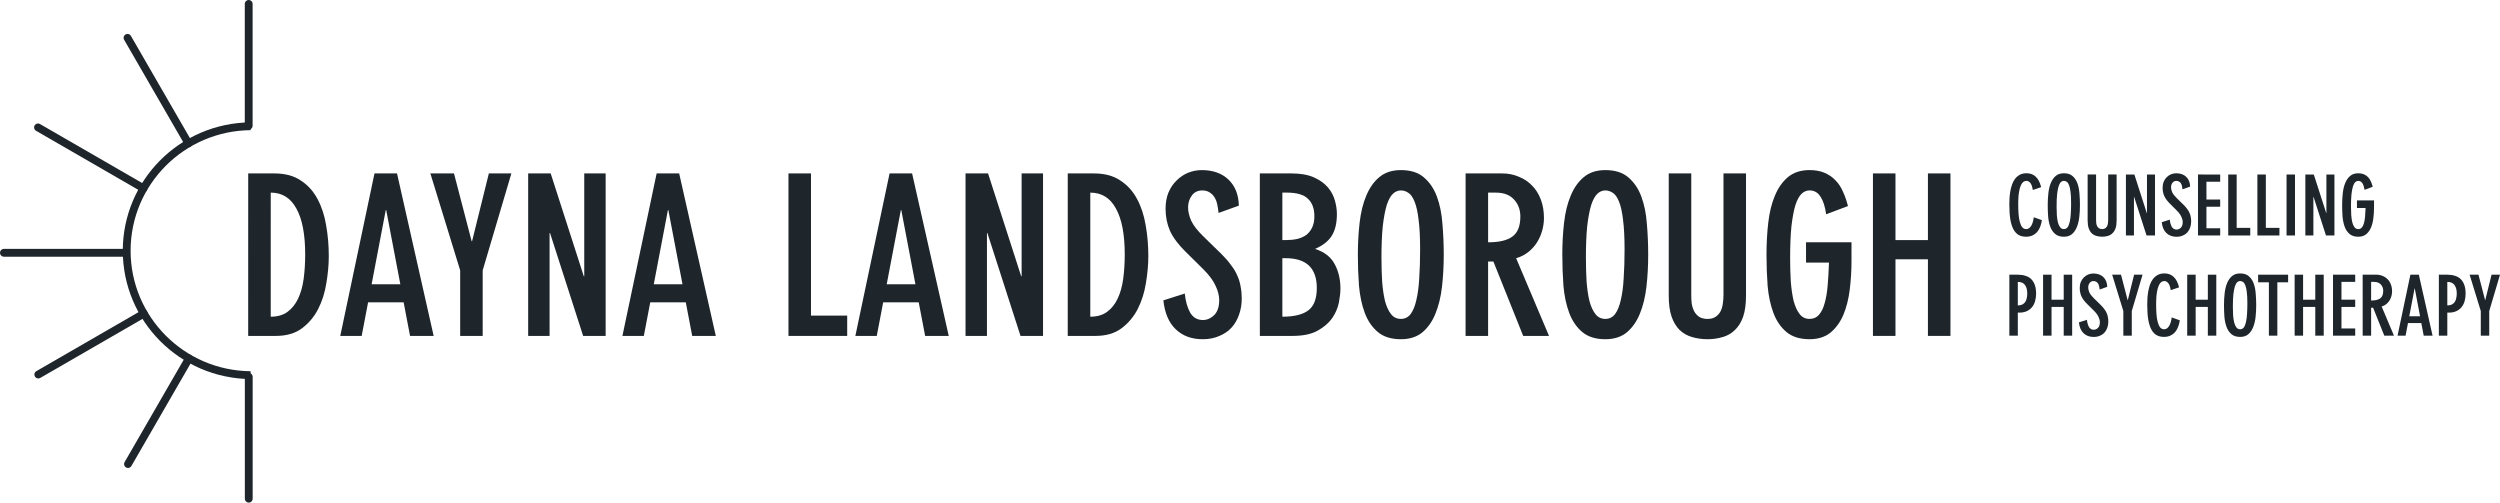
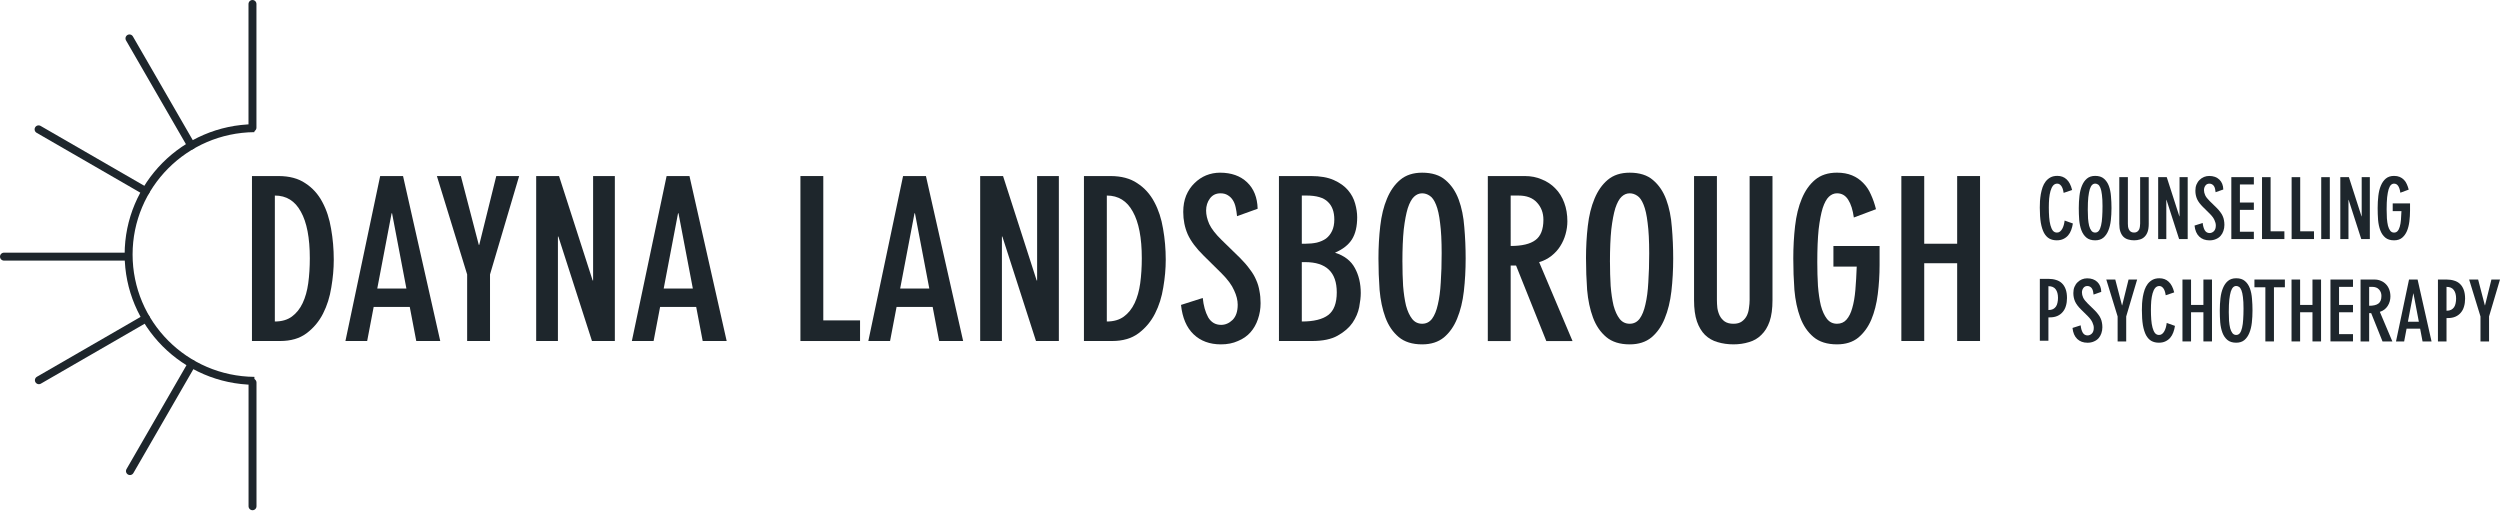
- <svg xmlns="http://www.w3.org/2000/svg" width="159.701mm" height="32.106mm" viewBox="0 0 159.701 32.106" version="1.1" id="svg21">
-   <defs id="defs18" />
-   <g id="layer1" style="fill:none;fill-opacity:1;stroke:#1E262C;stroke-opacity:1" transform="translate(-11.00839,-23.67807)">
-     <g id="g24708" transform="matrix(0.2372902,0,0,0.2372902,1.330348,16.20463)" style="stroke-width:0.999;stroke-dasharray:none">
+ <svg xmlns="http://www.w3.org/2000/svg" width="157.315mm" height="32.106mm" viewBox="0 0 157.315 32.106" version="1.1" id="svg1">
+   <defs id="defs1" />
+   <g id="layer1" transform="translate(-35.18958,-53.18125)">
+     <g id="g24708" transform="matrix(0.2372902,0,0,0.2372902,25.51154,45.70781)" style="fill:none;fill-opacity:1;stroke:#1e262c;stroke-width:0.999;stroke-dasharray:none;stroke-opacity:1">
      <g id="g8469" style="stroke-width:2.107;stroke-dasharray:none">
-         <path id="path12161" style="fill:none;fill-opacity:1;stroke:#1E262C;stroke-width:2.107;stroke-linejoin:round;stroke-dasharray:none;stroke-opacity:1;paint-order:stroke fill markers" d="m 108.244,65.485 c -18.465,0.172 -33.345,15.119 -33.351,33.501 0.006,18.383 14.886,33.33 33.351,33.501" />
-         <path style="fill:none;fill-opacity:1;stroke:#1E262C;stroke-width:2.107;stroke-linecap:round;stroke-linejoin:round;stroke-dasharray:none;stroke-opacity:1;paint-order:stroke fill markers" d="m 107.751,132.947 v 32.797" id="path22361" />
-         <path style="fill:none;fill-opacity:1;stroke:#1E262C;stroke-width:2.107;stroke-linecap:round;stroke-linejoin:round;stroke-dasharray:none;stroke-opacity:1;paint-order:stroke fill markers" d="M 74.636,99.549 H 41.839" id="path22361-04" />
-         <path style="fill:none;fill-opacity:1;stroke:#1E262C;stroke-width:2.107;stroke-linecap:round;stroke-linejoin:round;stroke-dasharray:none;stroke-opacity:1;paint-order:stroke fill markers" d="m 75.115,41.683 16.398,28.403" id="path22361-04-7" />
-         <path style="fill:none;fill-opacity:1;stroke:#1E262C;stroke-width:2.107;stroke-linecap:round;stroke-linejoin:round;stroke-dasharray:none;stroke-opacity:1;paint-order:stroke fill markers" d="M 79.42,82.193 51.017,65.794" id="path22361-04-8" />
-         <path style="fill:none;fill-opacity:1;stroke:#1E262C;stroke-width:2.107;stroke-linecap:round;stroke-linejoin:round;stroke-dasharray:none;stroke-opacity:1;paint-order:stroke fill markers" d="m 75.245,156.418 16.398,-28.403" id="path22361-04-7-4" />
-         <path style="fill:none;fill-opacity:1;stroke:#1E262C;stroke-width:2.107;stroke-linecap:round;stroke-linejoin:round;stroke-dasharray:none;stroke-opacity:1;paint-order:stroke fill markers" d="M 79.498,115.925 51.096,132.323" id="path22361-04-8-9" />
-         <path style="fill:none;fill-opacity:1;stroke:#1E262C;stroke-width:2.107;stroke-linecap:round;stroke-linejoin:round;stroke-dasharray:none;stroke-opacity:1;paint-order:stroke fill markers" d="M 107.738,65.345 V 32.549" id="path22361-0" />
+         <path id="path12161" style="fill:none;fill-opacity:1;stroke:#1e262c;stroke-width:2.107;stroke-linejoin:round;stroke-dasharray:none;stroke-opacity:1;paint-order:stroke fill markers" d="m 108.244,65.485 c -18.465,0.172 -33.345,15.119 -33.351,33.501 0.006,18.383 14.886,33.33 33.351,33.501" />
+         <path style="fill:none;fill-opacity:1;stroke:#1e262c;stroke-width:2.107;stroke-linecap:round;stroke-linejoin:round;stroke-dasharray:none;stroke-opacity:1;paint-order:stroke fill markers" d="m 107.751,132.947 v 32.797" id="path22361" />
+         <path style="fill:none;fill-opacity:1;stroke:#1e262c;stroke-width:2.107;stroke-linecap:round;stroke-linejoin:round;stroke-dasharray:none;stroke-opacity:1;paint-order:stroke fill markers" d="M 74.636,99.549 H 41.839" id="path22361-04" />
+         <path style="fill:none;fill-opacity:1;stroke:#1e262c;stroke-width:2.107;stroke-linecap:round;stroke-linejoin:round;stroke-dasharray:none;stroke-opacity:1;paint-order:stroke fill markers" d="m 75.115,41.683 16.398,28.403" id="path22361-04-7" />
+         <path style="fill:none;fill-opacity:1;stroke:#1e262c;stroke-width:2.107;stroke-linecap:round;stroke-linejoin:round;stroke-dasharray:none;stroke-opacity:1;paint-order:stroke fill markers" d="M 79.42,82.193 51.017,65.794" id="path22361-04-8" />
+         <path style="fill:none;fill-opacity:1;stroke:#1e262c;stroke-width:2.107;stroke-linecap:round;stroke-linejoin:round;stroke-dasharray:none;stroke-opacity:1;paint-order:stroke fill markers" d="m 75.245,156.418 16.398,-28.403" id="path22361-04-7-4" />
+         <path style="fill:none;fill-opacity:1;stroke:#1e262c;stroke-width:2.107;stroke-linecap:round;stroke-linejoin:round;stroke-dasharray:none;stroke-opacity:1;paint-order:stroke fill markers" d="M 79.498,115.925 51.096,132.323" id="path22361-04-8-9" />
+         <path style="fill:none;fill-opacity:1;stroke:#1e262c;stroke-width:2.107;stroke-linecap:round;stroke-linejoin:round;stroke-dasharray:none;stroke-opacity:1;paint-order:stroke fill markers" d="M 107.738,65.345 V 32.549" id="path22361-0" />
      </g>
    </g>
-     <g aria-label="DAYNA LANDSBOROUGH" id="text296" style="font-size:14.104px;font-family:Avenir;-inkscape-font-specification:Avenir;direction:rtl;stroke:#1E262C;stroke-width:0.508;stroke-linejoin:round;paint-order:stroke fill markers">
-       <path d="m 28.303,43.909 q 0.649,0 1.072,-0.31 0.423,-0.31 0.677,-0.846 0.254,-0.536 0.353,-1.255 0.099,-0.733 0.099,-1.566 0,-1.932 -0.564,-2.934 -0.55,-1.015 -1.636,-1.015 z m -1.439,-9.153 h 1.664 q 1.03,0 1.692,0.451 0.677,0.437 1.072,1.185 0.395,0.733 0.55,1.678 0.169,0.945 0.169,1.96 0,0.832 -0.155,1.735 -0.141,0.903 -0.522,1.65 -0.381,0.747 -1.044,1.241 -0.649,0.48 -1.65,0.48 h -1.777 z" style="font-family:'DINNeuzeitGrotesk LT BoldCond';-inkscape-font-specification:'DINNeuzeitGrotesk LT BoldCond';fill:#1E262C;stroke:none" id="path1275" />
-       <path d="m 36.582,41.836 -0.903,-4.739 h -0.028 l -0.903,4.739 z m -0.212,-7.08 2.341,10.38 h -1.509 l -0.409,-2.144 h -2.271 l -0.409,2.144 h -1.368 l 2.186,-10.38 z" style="font-family:'DINNeuzeitGrotesk LT BoldCond';-inkscape-font-specification:'DINNeuzeitGrotesk LT BoldCond';fill:#1E262C;stroke:none" id="path1277" />
-       <path d="m 40.009,34.756 1.128,4.33 h 0.028 l 1.072,-4.33 h 1.439 l -1.833,6.192 v 4.189 H 40.404 v -4.189 l -1.904,-6.192 z" style="font-family:'DINNeuzeitGrotesk LT BoldCond';-inkscape-font-specification:'DINNeuzeitGrotesk LT BoldCond';fill:#1E262C;stroke:none" id="path1279" />
-       <path d="m 46.186,34.756 2.116,6.572 h 0.028 v -6.572 h 1.368 V 45.136 H 48.26 L 46.144,38.564 h -0.028 v 6.572 H 44.748 V 34.756 Z" style="font-family:'DINNeuzeitGrotesk LT BoldCond';-inkscape-font-specification:'DINNeuzeitGrotesk LT BoldCond';fill:#1E262C;stroke:none" id="path1281" />
-       <path d="m 54.606,41.836 -0.903,-4.739 h -0.028 l -0.903,4.739 z m -0.212,-7.08 2.341,10.38 h -1.509 l -0.409,-2.144 h -2.271 l -0.409,2.144 h -1.368 l 2.186,-10.38 z" style="font-family:'DINNeuzeitGrotesk LT BoldCond';-inkscape-font-specification:'DINNeuzeitGrotesk LT BoldCond';fill:#1E262C;stroke:none" id="path1283" />
-       <path d="m 62.815,34.756 v 9.083 h 2.313 v 1.298 H 61.376 V 34.756 Z" style="font-family:'DINNeuzeitGrotesk LT BoldCond';-inkscape-font-specification:'DINNeuzeitGrotesk LT BoldCond';fill:#1E262C;stroke:none" id="path1285" />
-       <path d="m 69.486,41.836 -0.903,-4.739 h -0.028 l -0.903,4.739 z m -0.212,-7.08 2.341,10.38 H 70.106 L 69.697,42.992 H 67.426 l -0.409,2.144 h -1.368 l 2.186,-10.38 z" style="font-family:'DINNeuzeitGrotesk LT BoldCond';-inkscape-font-specification:'DINNeuzeitGrotesk LT BoldCond';fill:#1E262C;stroke:none" id="path1287" />
-       <path d="m 74.126,34.756 2.116,6.572 h 0.028 v -6.572 h 1.368 v 10.38 h -1.439 l -2.116,-6.572 h -0.028 v 6.572 H 72.687 V 34.756 Z" style="font-family:'DINNeuzeitGrotesk LT BoldCond';-inkscape-font-specification:'DINNeuzeitGrotesk LT BoldCond';fill:#1E262C;stroke:none" id="path1289" />
-       <path d="m 80.656,43.909 q 0.649,0 1.072,-0.31 0.423,-0.31 0.677,-0.846 0.254,-0.536 0.353,-1.255 0.099,-0.733 0.099,-1.566 0,-1.932 -0.564,-2.934 -0.55,-1.015 -1.636,-1.015 z m -1.439,-9.153 h 1.664 q 1.03,0 1.692,0.451 0.677,0.437 1.072,1.185 0.395,0.733 0.55,1.678 0.169,0.945 0.169,1.96 0,0.832 -0.155,1.735 -0.141,0.903 -0.522,1.65 -0.381,0.747 -1.044,1.241 -0.649,0.48 -1.65,0.48 h -1.777 z" style="font-family:'DINNeuzeitGrotesk LT BoldCond';-inkscape-font-specification:'DINNeuzeitGrotesk LT BoldCond';fill:#1E262C;stroke:none" id="path1291" />
-       <path d="m 88.85,37.281 q -0.028,-0.296 -0.085,-0.55 -0.056,-0.268 -0.183,-0.465 -0.127,-0.197 -0.324,-0.31 -0.183,-0.113 -0.451,-0.113 -0.423,0 -0.663,0.324 -0.24,0.324 -0.24,0.762 0,0.395 0.197,0.846 0.212,0.451 0.776,1.001 l 1.171,1.142 q 0.367,0.367 0.606,0.705 0.254,0.324 0.395,0.663 0.155,0.338 0.212,0.705 0.071,0.353 0.071,0.762 0,0.536 -0.169,1.015 -0.155,0.465 -0.465,0.818 -0.31,0.353 -0.79,0.55 -0.465,0.212 -1.072,0.212 -1.058,0 -1.721,-0.635 -0.663,-0.635 -0.79,-1.848 l 1.368,-0.437 q 0.071,0.719 0.338,1.213 0.282,0.48 0.818,0.48 0.395,0 0.719,-0.31 0.324,-0.324 0.324,-0.959 0,-0.423 -0.226,-0.903 -0.212,-0.494 -0.79,-1.072 L 86.748,39.763 Q 86.043,39.072 85.747,38.423 q -0.282,-0.649 -0.282,-1.41 0,-0.578 0.183,-1.03 0.197,-0.465 0.522,-0.776 0.324,-0.324 0.733,-0.494 0.423,-0.169 0.874,-0.169 1.072,0 1.707,0.606 0.635,0.606 0.663,1.664 z" style="font-family:'DINNeuzeitGrotesk LT BoldCond';-inkscape-font-specification:'DINNeuzeitGrotesk LT BoldCond';fill:#1E262C;stroke:none" id="path1293" />
-       <path d="m 92.926,39.015 h 0.226 q 0.381,0 0.719,-0.071 0.338,-0.085 0.578,-0.254 0.24,-0.183 0.381,-0.48 0.141,-0.296 0.141,-0.719 0,-0.733 -0.409,-1.114 -0.395,-0.395 -1.354,-0.395 h -0.282 z m 0,4.894 q 1.128,0 1.664,-0.409 0.536,-0.409 0.536,-1.424 0,-1.904 -1.989,-1.904 h -0.212 z m -1.439,-9.153 h 2.017 q 0.874,0 1.439,0.254 0.564,0.254 0.889,0.635 0.324,0.381 0.451,0.846 0.127,0.451 0.127,0.86 0,0.86 -0.324,1.382 -0.324,0.522 -1.072,0.846 0.889,0.282 1.255,0.973 0.367,0.677 0.367,1.566 0,0.367 -0.099,0.889 -0.099,0.508 -0.423,0.987 -0.324,0.465 -0.931,0.804 -0.592,0.338 -1.608,0.338 h -2.087 z" style="font-family:'DINNeuzeitGrotesk LT BoldCond';-inkscape-font-specification:'DINNeuzeitGrotesk LT BoldCond';fill:#1E262C;stroke:none" id="path1295" />
-       <path d="m 99.258,40.172 q 0,0.79 0.042,1.495 0.056,0.705 0.183,1.241 0.141,0.522 0.381,0.832 0.24,0.31 0.635,0.31 0.381,0 0.621,-0.31 0.24,-0.324 0.367,-0.903 0.141,-0.592 0.183,-1.396 0.056,-0.818 0.056,-1.819 0,-1.185 -0.099,-1.918 -0.085,-0.733 -0.254,-1.142 -0.169,-0.423 -0.395,-0.564 -0.226,-0.155 -0.48,-0.155 -0.282,0 -0.508,0.212 -0.226,0.212 -0.395,0.719 -0.155,0.508 -0.254,1.34 -0.085,0.832 -0.085,2.059 z M 97.749,39.946 q 0,-1.072 0.113,-2.045 0.113,-0.987 0.423,-1.721 0.31,-0.747 0.832,-1.185 0.536,-0.451 1.382,-0.451 0.931,0 1.467,0.465 0.55,0.465 0.832,1.227 0.282,0.762 0.353,1.735 0.085,0.973 0.085,1.975 0,1.072 -0.113,2.059 -0.113,0.973 -0.423,1.721 -0.296,0.733 -0.832,1.185 -0.536,0.437 -1.368,0.437 -0.931,0 -1.481,-0.465 -0.55,-0.465 -0.832,-1.227 -0.282,-0.762 -0.367,-1.735 -0.071,-0.973 -0.071,-1.975 z" style="font-family:'DINNeuzeitGrotesk LT BoldCond';-inkscape-font-specification:'DINNeuzeitGrotesk LT BoldCond';fill:#1E262C;stroke:none" id="path1297" />
-       <path d="m 106.07,39.156 q 1.058,0 1.551,-0.367 0.508,-0.367 0.508,-1.283 0,-0.649 -0.409,-1.086 -0.395,-0.437 -1.157,-0.437 h -0.494 z m -1.439,-4.4 h 2.327 q 0.592,0 1.072,0.212 0.494,0.197 0.846,0.564 0.367,0.367 0.564,0.903 0.197,0.522 0.197,1.171 0,0.395 -0.113,0.804 -0.113,0.409 -0.338,0.762 -0.212,0.338 -0.55,0.606 -0.338,0.268 -0.776,0.395 l 2.101,4.965 h -1.65 l -1.904,-4.753 h -0.338 v 4.753 h -1.439 z" style="font-family:'DINNeuzeitGrotesk LT BoldCond';-inkscape-font-specification:'DINNeuzeitGrotesk LT BoldCond';fill:#1E262C;stroke:none" id="path1299" />
-       <path d="m 112.318,40.172 q 0,0.79 0.042,1.495 0.056,0.705 0.183,1.241 0.141,0.522 0.381,0.832 0.24,0.31 0.635,0.31 0.381,0 0.621,-0.31 0.24,-0.324 0.367,-0.903 0.141,-0.592 0.183,-1.396 0.056,-0.818 0.056,-1.819 0,-1.185 -0.099,-1.918 -0.085,-0.733 -0.254,-1.142 -0.169,-0.423 -0.395,-0.564 -0.226,-0.155 -0.48,-0.155 -0.282,0 -0.508,0.212 -0.226,0.212 -0.395,0.719 -0.155,0.508 -0.254,1.34 -0.085,0.832 -0.085,2.059 z m -1.509,-0.226 q 0,-1.072 0.113,-2.045 0.113,-0.987 0.423,-1.721 0.31,-0.747 0.832,-1.185 0.536,-0.451 1.382,-0.451 0.931,0 1.467,0.465 0.55,0.465 0.832,1.227 0.282,0.762 0.353,1.735 0.085,0.973 0.085,1.975 0,1.072 -0.113,2.059 -0.113,0.973 -0.423,1.721 -0.296,0.733 -0.832,1.185 -0.536,0.437 -1.368,0.437 -0.931,0 -1.481,-0.465 -0.55,-0.465 -0.832,-1.227 -0.282,-0.762 -0.367,-1.735 -0.07,-0.973 -0.07,-1.975 z" style="font-family:'DINNeuzeitGrotesk LT BoldCond';-inkscape-font-specification:'DINNeuzeitGrotesk LT BoldCond';fill:#1E262C;stroke:none" id="path1301" />
-       <path d="m 122.544,42.569 q 0,0.804 -0.183,1.34 -0.183,0.522 -0.522,0.846 -0.324,0.324 -0.776,0.451 -0.451,0.141 -0.973,0.141 -0.536,0 -1.001,-0.141 -0.451,-0.127 -0.79,-0.451 -0.324,-0.324 -0.508,-0.846 -0.183,-0.536 -0.183,-1.34 v -7.813 h 1.439 v 7.799 q 0,0.24 0.028,0.508 0.042,0.268 0.155,0.494 0.113,0.212 0.31,0.353 0.212,0.141 0.55,0.141 0.324,0 0.522,-0.141 0.197,-0.141 0.31,-0.353 0.113,-0.226 0.141,-0.494 0.042,-0.268 0.042,-0.508 v -7.799 h 1.439 z" style="font-family:'DINNeuzeitGrotesk LT BoldCond';-inkscape-font-specification:'DINNeuzeitGrotesk LT BoldCond';fill:#1E262C;stroke:none" id="path1303" />
-       <path d="m 127.663,37.365 q -0.099,-0.719 -0.353,-1.114 -0.254,-0.409 -0.705,-0.409 -0.282,0 -0.508,0.212 -0.226,0.212 -0.395,0.719 -0.155,0.508 -0.254,1.34 -0.085,0.832 -0.085,2.059 0,0.79 0.042,1.495 0.056,0.705 0.183,1.241 0.141,0.522 0.381,0.832 0.24,0.31 0.635,0.31 0.367,0 0.592,-0.254 0.24,-0.268 0.367,-0.733 0.141,-0.48 0.197,-1.142 0.056,-0.663 0.085,-1.467 h -1.467 v -1.298 h 2.905 v 1.199 q 0,0.931 -0.113,1.833 -0.113,0.903 -0.409,1.608 -0.296,0.691 -0.818,1.128 -0.522,0.423 -1.34,0.423 -0.931,0 -1.481,-0.465 -0.55,-0.465 -0.832,-1.227 -0.282,-0.762 -0.367,-1.735 -0.07,-0.973 -0.07,-1.975 0,-1.072 0.113,-2.045 0.113,-0.987 0.423,-1.721 0.31,-0.747 0.832,-1.185 0.536,-0.451 1.382,-0.451 0.536,0 0.945,0.169 0.409,0.169 0.705,0.48 0.296,0.296 0.48,0.719 0.197,0.423 0.324,0.931 z" style="font-family:'DINNeuzeitGrotesk LT BoldCond';-inkscape-font-specification:'DINNeuzeitGrotesk LT BoldCond';fill:#1E262C;stroke:none" id="path1305" />
-       <path d="m 130.653,34.756 h 1.439 v 4.259 h 2.073 v -4.259 h 1.439 v 10.38 h -1.439 v -4.894 h -2.073 v 4.894 h -1.439 z" style="font-family:'DINNeuzeitGrotesk LT BoldCond';-inkscape-font-specification:'DINNeuzeitGrotesk LT BoldCond';fill:#1E262C;stroke:none" id="path1307" />
+     <g aria-label="DAYNA LANDSBOROUGH" id="text296" style="font-size:14.104px;font-family:Avenir;-inkscape-font-specification:Avenir;direction:rtl;fill:none;fill-opacity:1;stroke:#1e262c;stroke-width:0.508;stroke-linejoin:round;stroke-opacity:1;paint-order:stroke fill markers" transform="translate(24.18119,29.50318)">
+       <path d="m 28.303,43.909 q 0.649,0 1.072,-0.31 0.423,-0.31 0.677,-0.846 0.254,-0.536 0.353,-1.255 0.099,-0.733 0.099,-1.566 0,-1.932 -0.564,-2.934 -0.55,-1.015 -1.636,-1.015 z m -1.439,-9.153 h 1.664 q 1.03,0 1.692,0.451 0.677,0.437 1.072,1.185 0.395,0.733 0.55,1.678 0.169,0.945 0.169,1.96 0,0.832 -0.155,1.735 -0.141,0.903 -0.522,1.65 -0.381,0.747 -1.044,1.241 -0.649,0.48 -1.65,0.48 h -1.777 z" style="font-family:'DINNeuzeitGrotesk LT BoldCond';-inkscape-font-specification:'DINNeuzeitGrotesk LT BoldCond';fill:#1e262c;stroke:none" id="path1275" />
+       <path d="m 36.582,41.836 -0.903,-4.739 h -0.028 l -0.903,4.739 z m -0.212,-7.08 2.341,10.38 h -1.509 l -0.409,-2.144 h -2.271 l -0.409,2.144 h -1.368 l 2.186,-10.38 z" style="font-family:'DINNeuzeitGrotesk LT BoldCond';-inkscape-font-specification:'DINNeuzeitGrotesk LT BoldCond';fill:#1e262c;stroke:none" id="path1277" />
+       <path d="m 40.009,34.756 1.128,4.33 h 0.028 l 1.072,-4.33 h 1.439 l -1.833,6.192 v 4.189 H 40.404 v -4.189 l -1.904,-6.192 z" style="font-family:'DINNeuzeitGrotesk LT BoldCond';-inkscape-font-specification:'DINNeuzeitGrotesk LT BoldCond';fill:#1e262c;stroke:none" id="path1279" />
+       <path d="m 46.186,34.756 2.116,6.572 h 0.028 v -6.572 h 1.368 v 10.38 h -1.439 L 46.144,38.564 h -0.028 v 6.572 H 44.748 V 34.756 Z" style="font-family:'DINNeuzeitGrotesk LT BoldCond';-inkscape-font-specification:'DINNeuzeitGrotesk LT BoldCond';fill:#1e262c;stroke:none" id="path1281" />
+       <path d="m 54.606,41.836 -0.903,-4.739 h -0.028 l -0.903,4.739 z m -0.212,-7.08 2.341,10.38 h -1.509 l -0.409,-2.144 h -2.271 l -0.409,2.144 h -1.368 l 2.186,-10.38 z" style="font-family:'DINNeuzeitGrotesk LT BoldCond';-inkscape-font-specification:'DINNeuzeitGrotesk LT BoldCond';fill:#1e262c;stroke:none" id="path1283" />
+       <path d="m 62.815,34.756 v 9.083 h 2.313 v 1.298 H 61.376 V 34.756 Z" style="font-family:'DINNeuzeitGrotesk LT BoldCond';-inkscape-font-specification:'DINNeuzeitGrotesk LT BoldCond';fill:#1e262c;stroke:none" id="path1285" />
+       <path d="m 69.486,41.836 -0.903,-4.739 h -0.028 l -0.903,4.739 z m -0.212,-7.08 2.341,10.38 H 70.106 L 69.697,42.992 H 67.426 l -0.409,2.144 h -1.368 l 2.186,-10.38 z" style="font-family:'DINNeuzeitGrotesk LT BoldCond';-inkscape-font-specification:'DINNeuzeitGrotesk LT BoldCond';fill:#1e262c;stroke:none" id="path1287" />
+       <path d="m 74.126,34.756 2.116,6.572 h 0.028 v -6.572 h 1.368 v 10.38 h -1.439 l -2.116,-6.572 h -0.028 v 6.572 H 72.687 V 34.756 Z" style="font-family:'DINNeuzeitGrotesk LT BoldCond';-inkscape-font-specification:'DINNeuzeitGrotesk LT BoldCond';fill:#1e262c;stroke:none" id="path1289" />
+       <path d="m 80.656,43.909 q 0.649,0 1.072,-0.31 0.423,-0.31 0.677,-0.846 0.254,-0.536 0.353,-1.255 0.099,-0.733 0.099,-1.566 0,-1.932 -0.564,-2.934 -0.55,-1.015 -1.636,-1.015 z m -1.439,-9.153 h 1.664 q 1.03,0 1.692,0.451 0.677,0.437 1.072,1.185 0.395,0.733 0.55,1.678 0.169,0.945 0.169,1.96 0,0.832 -0.155,1.735 -0.141,0.903 -0.522,1.65 -0.381,0.747 -1.044,1.241 -0.649,0.48 -1.65,0.48 h -1.777 z" style="font-family:'DINNeuzeitGrotesk LT BoldCond';-inkscape-font-specification:'DINNeuzeitGrotesk LT BoldCond';fill:#1e262c;stroke:none" id="path1291" />
+       <path d="m 88.85,37.281 q -0.028,-0.296 -0.085,-0.55 -0.056,-0.268 -0.183,-0.465 -0.127,-0.197 -0.324,-0.31 -0.183,-0.113 -0.451,-0.113 -0.423,0 -0.663,0.324 -0.24,0.324 -0.24,0.762 0,0.395 0.197,0.846 0.212,0.451 0.776,1.001 l 1.171,1.142 q 0.367,0.367 0.606,0.705 0.254,0.324 0.395,0.663 0.155,0.338 0.212,0.705 0.071,0.353 0.071,0.762 0,0.536 -0.169,1.015 -0.155,0.465 -0.465,0.818 -0.31,0.353 -0.79,0.55 -0.465,0.212 -1.072,0.212 -1.058,0 -1.721,-0.635 -0.663,-0.635 -0.79,-1.848 l 1.368,-0.437 q 0.071,0.719 0.338,1.213 0.282,0.48 0.818,0.48 0.395,0 0.719,-0.31 0.324,-0.324 0.324,-0.959 0,-0.423 -0.226,-0.903 -0.212,-0.494 -0.79,-1.072 L 86.748,39.763 Q 86.043,39.072 85.747,38.423 q -0.282,-0.649 -0.282,-1.41 0,-0.578 0.183,-1.03 0.197,-0.465 0.522,-0.776 0.324,-0.324 0.733,-0.494 0.423,-0.169 0.874,-0.169 1.072,0 1.707,0.606 0.635,0.606 0.663,1.664 z" style="font-family:'DINNeuzeitGrotesk LT BoldCond';-inkscape-font-specification:'DINNeuzeitGrotesk LT BoldCond';fill:#1e262c;stroke:none" id="path1293" />
+       <path d="m 92.926,39.015 h 0.226 q 0.381,0 0.719,-0.071 0.338,-0.085 0.578,-0.254 0.24,-0.183 0.381,-0.48 0.141,-0.296 0.141,-0.719 0,-0.733 -0.409,-1.114 -0.395,-0.395 -1.354,-0.395 h -0.282 z m 0,4.894 q 1.128,0 1.664,-0.409 0.536,-0.409 0.536,-1.424 0,-1.904 -1.989,-1.904 h -0.212 z m -1.439,-9.153 h 2.017 q 0.874,0 1.439,0.254 0.564,0.254 0.889,0.635 0.324,0.381 0.451,0.846 0.127,0.451 0.127,0.86 0,0.86 -0.324,1.382 -0.324,0.522 -1.072,0.846 0.889,0.282 1.255,0.973 0.367,0.677 0.367,1.566 0,0.367 -0.099,0.889 -0.099,0.508 -0.423,0.987 -0.324,0.465 -0.931,0.804 -0.592,0.338 -1.608,0.338 h -2.087 z" style="font-family:'DINNeuzeitGrotesk LT BoldCond';-inkscape-font-specification:'DINNeuzeitGrotesk LT BoldCond';fill:#1e262c;stroke:none" id="path1295" />
+       <path d="m 99.258,40.172 q 0,0.79 0.042,1.495 0.056,0.705 0.183,1.241 0.141,0.522 0.381,0.832 0.24,0.31 0.635,0.31 0.381,0 0.621,-0.31 0.24,-0.324 0.367,-0.903 0.141,-0.592 0.183,-1.396 0.056,-0.818 0.056,-1.819 0,-1.185 -0.099,-1.918 -0.085,-0.733 -0.254,-1.142 -0.169,-0.423 -0.395,-0.564 -0.226,-0.155 -0.48,-0.155 -0.282,0 -0.508,0.212 -0.226,0.212 -0.395,0.719 -0.155,0.508 -0.254,1.34 -0.085,0.832 -0.085,2.059 z M 97.749,39.946 q 0,-1.072 0.113,-2.045 0.113,-0.987 0.423,-1.721 0.31,-0.747 0.832,-1.185 0.536,-0.451 1.382,-0.451 0.931,0 1.467,0.465 0.55,0.465 0.832,1.227 0.282,0.762 0.353,1.735 0.085,0.973 0.085,1.975 0,1.072 -0.113,2.059 -0.113,0.973 -0.423,1.721 -0.296,0.733 -0.832,1.185 -0.536,0.437 -1.368,0.437 -0.931,0 -1.481,-0.465 -0.55,-0.465 -0.832,-1.227 -0.282,-0.762 -0.367,-1.735 -0.071,-0.973 -0.071,-1.975 z" style="font-family:'DINNeuzeitGrotesk LT BoldCond';-inkscape-font-specification:'DINNeuzeitGrotesk LT BoldCond';fill:#1e262c;stroke:none" id="path1297" />
+       <path d="m 106.07,39.156 q 1.058,0 1.551,-0.367 0.508,-0.367 0.508,-1.283 0,-0.649 -0.409,-1.086 -0.395,-0.437 -1.157,-0.437 h -0.494 z m -1.439,-4.4 h 2.327 q 0.592,0 1.072,0.212 0.494,0.197 0.846,0.564 0.367,0.367 0.564,0.903 0.197,0.522 0.197,1.171 0,0.395 -0.113,0.804 -0.113,0.409 -0.338,0.762 -0.212,0.338 -0.55,0.606 -0.338,0.268 -0.776,0.395 l 2.101,4.965 h -1.65 l -1.904,-4.753 h -0.338 v 4.753 h -1.439 z" style="font-family:'DINNeuzeitGrotesk LT BoldCond';-inkscape-font-specification:'DINNeuzeitGrotesk LT BoldCond';fill:#1e262c;stroke:none" id="path1299" />
+       <path d="m 112.318,40.172 q 0,0.79 0.042,1.495 0.056,0.705 0.183,1.241 0.141,0.522 0.381,0.832 0.24,0.31 0.635,0.31 0.381,0 0.621,-0.31 0.24,-0.324 0.367,-0.903 0.141,-0.592 0.183,-1.396 0.056,-0.818 0.056,-1.819 0,-1.185 -0.099,-1.918 -0.085,-0.733 -0.254,-1.142 -0.169,-0.423 -0.395,-0.564 -0.226,-0.155 -0.48,-0.155 -0.282,0 -0.508,0.212 -0.226,0.212 -0.395,0.719 -0.155,0.508 -0.254,1.34 -0.085,0.832 -0.085,2.059 z m -1.509,-0.226 q 0,-1.072 0.113,-2.045 0.113,-0.987 0.423,-1.721 0.31,-0.747 0.832,-1.185 0.536,-0.451 1.382,-0.451 0.931,0 1.467,0.465 0.55,0.465 0.832,1.227 0.282,0.762 0.353,1.735 0.085,0.973 0.085,1.975 0,1.072 -0.113,2.059 -0.113,0.973 -0.423,1.721 -0.296,0.733 -0.832,1.185 -0.536,0.437 -1.368,0.437 -0.931,0 -1.481,-0.465 -0.55,-0.465 -0.832,-1.227 -0.282,-0.762 -0.367,-1.735 -0.07,-0.973 -0.07,-1.975 z" style="font-family:'DINNeuzeitGrotesk LT BoldCond';-inkscape-font-specification:'DINNeuzeitGrotesk LT BoldCond';fill:#1e262c;stroke:none" id="path1301" />
+       <path d="m 122.544,42.569 q 0,0.804 -0.183,1.34 -0.183,0.522 -0.522,0.846 -0.324,0.324 -0.776,0.451 -0.451,0.141 -0.973,0.141 -0.536,0 -1.001,-0.141 -0.451,-0.127 -0.79,-0.451 -0.324,-0.324 -0.508,-0.846 -0.183,-0.536 -0.183,-1.34 v -7.813 h 1.439 v 7.799 q 0,0.24 0.028,0.508 0.042,0.268 0.155,0.494 0.113,0.212 0.31,0.353 0.212,0.141 0.55,0.141 0.324,0 0.522,-0.141 0.197,-0.141 0.31,-0.353 0.113,-0.226 0.141,-0.494 0.042,-0.268 0.042,-0.508 v -7.799 h 1.439 z" style="font-family:'DINNeuzeitGrotesk LT BoldCond';-inkscape-font-specification:'DINNeuzeitGrotesk LT BoldCond';fill:#1e262c;stroke:none" id="path1303" />
+       <path d="m 127.663,37.365 q -0.099,-0.719 -0.353,-1.114 -0.254,-0.409 -0.705,-0.409 -0.282,0 -0.508,0.212 -0.226,0.212 -0.395,0.719 -0.155,0.508 -0.254,1.34 -0.085,0.832 -0.085,2.059 0,0.79 0.042,1.495 0.056,0.705 0.183,1.241 0.141,0.522 0.381,0.832 0.24,0.31 0.635,0.31 0.367,0 0.592,-0.254 0.24,-0.268 0.367,-0.733 0.141,-0.48 0.197,-1.142 0.056,-0.663 0.085,-1.467 h -1.467 v -1.298 h 2.905 v 1.199 q 0,0.931 -0.113,1.833 -0.113,0.903 -0.409,1.608 -0.296,0.691 -0.818,1.128 -0.522,0.423 -1.34,0.423 -0.931,0 -1.481,-0.465 -0.55,-0.465 -0.832,-1.227 -0.282,-0.762 -0.367,-1.735 -0.07,-0.973 -0.07,-1.975 0,-1.072 0.113,-2.045 0.113,-0.987 0.423,-1.721 0.31,-0.747 0.832,-1.185 0.536,-0.451 1.382,-0.451 0.536,0 0.945,0.169 0.409,0.169 0.705,0.48 0.296,0.296 0.48,0.719 0.197,0.423 0.324,0.931 z" style="font-family:'DINNeuzeitGrotesk LT BoldCond';-inkscape-font-specification:'DINNeuzeitGrotesk LT BoldCond';fill:#1e262c;stroke:none" id="path1305" />
+       <path d="m 130.653,34.756 h 1.439 v 4.259 h 2.073 v -4.259 h 1.439 v 10.38 h -1.439 v -4.894 h -2.073 v 4.894 h -1.439 z" style="font-family:'DINNeuzeitGrotesk LT BoldCond';-inkscape-font-specification:'DINNeuzeitGrotesk LT BoldCond';fill:#1e262c;stroke:none" id="path1307" />
    </g>
-     <g aria-label="COUNSELLING" id="text3248" style="font-size:5.292px;font-family:'DINNeuzeitGrotesk LT BoldCond';-inkscape-font-specification:'DINNeuzeitGrotesk LT BoldCond';direction:rtl;fill:#1E262C;stroke:none;stroke-linejoin:round;paint-order:stroke fill markers">
+     <g aria-label="COUNSELLING" id="text3248" style="font-size:5.292px;font-family:'DINNeuzeitGrotesk LT BoldCond';-inkscape-font-specification:'DINNeuzeitGrotesk LT BoldCond';direction:rtl;fill:#1e262c;fill-opacity:1;stroke:none;stroke-linejoin:round;stroke-opacity:1;paint-order:stroke fill markers" transform="translate(24.18119,29.50318)">
      <path d="m 140.865,35.815 q -0.048,-0.318 -0.159,-0.45 -0.106,-0.132 -0.243,-0.132 -0.159,0 -0.265,0.127 -0.101,0.127 -0.159,0.333 -0.058,0.206 -0.085,0.476 -0.021,0.27 -0.021,0.556 0,0.328 0.021,0.619 0.021,0.286 0.079,0.503 0.058,0.217 0.153,0.344 0.101,0.122 0.259,0.122 0.111,0 0.191,-0.064 0.085,-0.069 0.143,-0.175 0.058,-0.106 0.095,-0.238 0.037,-0.138 0.053,-0.28 l 0.519,0.185 q -0.032,0.217 -0.106,0.413 -0.069,0.191 -0.191,0.333 -0.122,0.143 -0.302,0.228 -0.175,0.085 -0.413,0.085 -0.27,0 -0.471,-0.111 -0.196,-0.111 -0.333,-0.355 -0.132,-0.249 -0.201,-0.635 -0.064,-0.392 -0.064,-0.953 0,-0.191 0.011,-0.413 0.016,-0.222 0.053,-0.445 0.042,-0.222 0.111,-0.429 0.074,-0.206 0.196,-0.365 0.127,-0.159 0.302,-0.254 0.18,-0.095 0.429,-0.095 0.349,0 0.582,0.217 0.238,0.217 0.349,0.672 z" id="path1078" />
      <path d="m 142.384,36.858 q 0,0.296 0.016,0.561 0.021,0.265 0.069,0.466 0.053,0.196 0.143,0.312 0.09,0.116 0.238,0.116 0.143,0 0.233,-0.116 0.09,-0.122 0.138,-0.339 0.053,-0.222 0.069,-0.524 0.021,-0.307 0.021,-0.683 0,-0.445 -0.037,-0.72 -0.032,-0.275 -0.095,-0.429 -0.064,-0.159 -0.148,-0.212 -0.085,-0.058 -0.18,-0.058 -0.106,0 -0.191,0.079 -0.085,0.079 -0.148,0.27 -0.058,0.191 -0.095,0.503 -0.032,0.312 -0.032,0.773 z m -0.566,-0.085 q 0,-0.402 0.042,-0.767 0.042,-0.37 0.159,-0.646 0.116,-0.28 0.312,-0.445 0.201,-0.169 0.519,-0.169 0.349,0 0.55,0.175 0.206,0.175 0.312,0.46 0.106,0.286 0.132,0.651 0.032,0.365 0.032,0.741 0,0.402 -0.042,0.773 -0.042,0.365 -0.159,0.646 -0.111,0.275 -0.312,0.445 -0.201,0.164 -0.513,0.164 -0.349,0 -0.556,-0.175 -0.206,-0.175 -0.312,-0.46 -0.106,-0.286 -0.138,-0.651 -0.026,-0.365 -0.026,-0.741 z" id="path1080" />
      <path d="m 146.22,37.757 q 0,0.302 -0.069,0.503 -0.069,0.196 -0.196,0.318 -0.122,0.122 -0.291,0.169 -0.169,0.053 -0.365,0.053 -0.201,0 -0.376,-0.053 -0.169,-0.048 -0.296,-0.169 -0.122,-0.122 -0.191,-0.318 -0.069,-0.201 -0.069,-0.503 v -2.932 h 0.54 v 2.926 q 0,0.09 0.011,0.191 0.016,0.101 0.058,0.185 0.042,0.079 0.116,0.132 0.079,0.053 0.206,0.053 0.122,0 0.196,-0.053 0.074,-0.053 0.116,-0.132 0.042,-0.085 0.053,-0.185 0.016,-0.101 0.016,-0.191 v -2.926 h 0.54 z" id="path1082" />
      <path d="m 147.353,34.826 0.794,2.466 h 0.011 v -2.466 h 0.513 v 3.895 h -0.54 l -0.794,-2.466 h -0.011 v 2.466 h -0.513 v -3.895 z" id="path1084" />
-       <path d="m 150.427,35.773 q -0.011,-0.111 -0.032,-0.206 -0.021,-0.101 -0.069,-0.175 -0.048,-0.074 -0.122,-0.116 -0.069,-0.042 -0.169,-0.042 -0.159,0 -0.249,0.122 -0.09,0.122 -0.09,0.286 0,0.148 0.074,0.318 0.079,0.169 0.291,0.376 l 0.439,0.429 q 0.138,0.138 0.228,0.265 0.095,0.122 0.148,0.249 0.058,0.127 0.079,0.265 0.026,0.132 0.026,0.286 0,0.201 -0.064,0.381 -0.058,0.175 -0.175,0.307 -0.116,0.132 -0.296,0.206 -0.175,0.079 -0.402,0.079 -0.397,0 -0.646,-0.238 -0.249,-0.238 -0.296,-0.693 l 0.513,-0.164 q 0.026,0.27 0.127,0.455 0.106,0.18 0.307,0.18 0.148,0 0.27,-0.116 0.122,-0.122 0.122,-0.36 0,-0.159 -0.085,-0.339 -0.079,-0.185 -0.296,-0.402 L 149.639,36.704 q -0.265,-0.259 -0.376,-0.503 -0.106,-0.243 -0.106,-0.529 0,-0.217 0.069,-0.386 0.074,-0.175 0.196,-0.291 0.122,-0.122 0.275,-0.185 0.159,-0.064 0.328,-0.064 0.402,0 0.64,0.228 0.238,0.228 0.249,0.624 z" id="path1086" />
+       <path d="m 150.427,35.773 q -0.011,-0.111 -0.032,-0.206 -0.021,-0.101 -0.069,-0.175 -0.048,-0.074 -0.122,-0.116 -0.069,-0.042 -0.169,-0.042 -0.159,0 -0.249,0.122 -0.09,0.122 -0.09,0.286 0,0.148 0.074,0.318 0.079,0.169 0.291,0.376 l 0.439,0.429 q 0.138,0.138 0.228,0.265 0.095,0.122 0.148,0.249 0.058,0.127 0.079,0.265 0.026,0.132 0.026,0.286 0,0.201 -0.064,0.381 -0.058,0.175 -0.175,0.307 -0.116,0.132 -0.296,0.206 -0.175,0.079 -0.402,0.079 -0.397,0 -0.646,-0.238 -0.249,-0.238 -0.296,-0.693 l 0.513,-0.164 q 0.026,0.27 0.127,0.455 0.106,0.18 0.307,0.18 0.148,0 0.27,-0.116 0.122,-0.122 0.122,-0.36 0,-0.159 -0.085,-0.339 -0.079,-0.185 -0.296,-0.402 l -0.423,-0.418 q -0.265,-0.259 -0.376,-0.503 -0.106,-0.243 -0.106,-0.529 0,-0.217 0.069,-0.386 0.074,-0.175 0.196,-0.291 0.122,-0.122 0.275,-0.185 0.159,-0.064 0.328,-0.064 0.402,0 0.64,0.228 0.238,0.228 0.249,0.624 z" id="path1086" />
      <path d="m 152.835,34.826 v 0.46 h -0.878 v 1.138 h 0.878 v 0.46 h -0.878 v 1.376 h 0.878 v 0.46 h -1.418 v -3.895 z" id="path1088" />
      <path d="m 153.888,34.826 v 3.408 h 0.868 v 0.487 h -1.408 v -3.895 z" id="path1090" />
      <path d="m 155.751,34.826 v 3.408 h 0.868 v 0.487 H 155.211 v -3.895 z" id="path1092" />
      <path d="m 157.074,34.826 h 0.54 v 3.895 h -0.54 z" id="path1094" />
      <path d="m 158.815,34.826 0.794,2.466 h 0.011 v -2.466 h 0.513 v 3.895 h -0.54 l -0.794,-2.466 h -0.011 v 2.466 h -0.513 v -3.895 z" id="path1096" />
      <path d="m 162.053,35.805 q -0.037,-0.27 -0.132,-0.418 -0.095,-0.153 -0.265,-0.153 -0.106,0 -0.191,0.079 -0.085,0.079 -0.148,0.27 -0.058,0.191 -0.095,0.503 -0.032,0.312 -0.032,0.773 0,0.296 0.016,0.561 0.021,0.265 0.069,0.466 0.053,0.196 0.143,0.312 0.09,0.116 0.238,0.116 0.138,0 0.222,-0.095 0.09,-0.101 0.138,-0.275 0.053,-0.18 0.074,-0.429 0.021,-0.249 0.032,-0.55 h -0.55 v -0.487 h 1.09 v 0.45 q 0,0.349 -0.042,0.688 -0.042,0.339 -0.153,0.603 -0.111,0.259 -0.307,0.423 -0.196,0.159 -0.503,0.159 -0.349,0 -0.556,-0.175 -0.206,-0.175 -0.312,-0.46 -0.106,-0.286 -0.138,-0.651 -0.026,-0.365 -0.026,-0.741 0,-0.402 0.042,-0.767 0.042,-0.37 0.159,-0.646 0.116,-0.28 0.312,-0.445 0.201,-0.169 0.519,-0.169 0.201,0 0.355,0.064 0.153,0.064 0.265,0.18 0.111,0.111 0.18,0.27 0.074,0.159 0.122,0.349 z" id="path1098" />
    </g>
-     <g aria-label="PHSYCHOTHERAPY" id="text3982" style="font-size:5.292px;font-family:'DINNeuzeitGrotesk LT BoldCond';-inkscape-font-specification:'DINNeuzeitGrotesk LT BoldCond';direction:rtl;fill:#1E262C;stroke:none;stroke-width:0.785;stroke-linejoin:round;paint-order:stroke fill markers">
+     <g aria-label="PHSYCHOTHERAPY" id="text3982" style="font-size:5.292px;font-family:'DINNeuzeitGrotesk LT BoldCond';-inkscape-font-specification:'DINNeuzeitGrotesk LT BoldCond';direction:rtl;fill:#1e262c;fill-opacity:1;stroke:none;stroke-width:0.785;stroke-linejoin:round;stroke-opacity:1;paint-order:stroke fill markers" transform="translate(24.18119,29.50318)">
      <path d="m 139.907,43.188 q 0.175,0 0.291,-0.058 0.116,-0.064 0.185,-0.164 0.069,-0.106 0.095,-0.243 0.032,-0.143 0.032,-0.302 0,-0.339 -0.143,-0.534 -0.143,-0.201 -0.46,-0.201 z m -0.54,-1.963 h 0.545 q 0.259,0 0.476,0.069 0.217,0.064 0.365,0.206 0.153,0.143 0.238,0.376 0.085,0.228 0.085,0.556 0,0.27 -0.069,0.497 -0.064,0.222 -0.201,0.381 -0.132,0.159 -0.333,0.249 -0.201,0.09 -0.476,0.09 h -0.09 v 1.471 h -0.54 z" id="path1049" />
-       <path d="m 141.521,41.225 h 0.54 v 1.598 h 0.778 v -1.598 h 0.54 v 3.895 h -0.54 v -1.836 h -0.778 v 1.836 h -0.54 z" id="path1051" />
-       <path d="m 145.135,42.172 q -0.011,-0.111 -0.032,-0.206 -0.021,-0.101 -0.069,-0.175 -0.048,-0.074 -0.122,-0.116 -0.069,-0.042 -0.169,-0.042 -0.159,0 -0.249,0.122 -0.09,0.122 -0.09,0.286 0,0.148 0.074,0.318 0.079,0.169 0.291,0.376 l 0.439,0.429 q 0.138,0.138 0.228,0.265 0.095,0.122 0.148,0.249 0.058,0.127 0.079,0.265 0.026,0.132 0.026,0.286 0,0.201 -0.064,0.381 -0.058,0.175 -0.175,0.307 -0.116,0.132 -0.296,0.206 -0.175,0.079 -0.402,0.079 -0.397,0 -0.646,-0.238 -0.249,-0.238 -0.296,-0.693 l 0.513,-0.164 q 0.026,0.27 0.127,0.455 0.106,0.18 0.307,0.18 0.148,0 0.27,-0.116 0.122,-0.122 0.122,-0.36 0,-0.159 -0.085,-0.339 -0.079,-0.185 -0.296,-0.402 l -0.423,-0.418 q -0.265,-0.259 -0.376,-0.503 -0.106,-0.243 -0.106,-0.529 0,-0.217 0.069,-0.386 0.074,-0.175 0.196,-0.291 0.122,-0.122 0.275,-0.185 0.159,-0.064 0.328,-0.064 0.402,0 0.64,0.228 0.238,0.228 0.249,0.624 z" id="path1053" />
-       <path d="m 146.5,41.225 0.423,1.625 h 0.011 l 0.402,-1.625 h 0.54 l -0.688,2.323 v 1.572 h -0.54 v -1.572 l -0.714,-2.323 z" id="path1055" />
-       <path d="m 149.675,42.214 q -0.048,-0.318 -0.159,-0.45 -0.106,-0.132 -0.243,-0.132 -0.159,0 -0.265,0.127 -0.101,0.127 -0.159,0.333 -0.058,0.206 -0.085,0.476 -0.021,0.27 -0.021,0.556 0,0.328 0.021,0.619 0.021,0.286 0.079,0.503 0.058,0.217 0.153,0.344 0.101,0.122 0.259,0.122 0.111,0 0.191,-0.064 0.085,-0.069 0.143,-0.175 0.058,-0.106 0.095,-0.238 0.037,-0.138 0.053,-0.28 l 0.519,0.185 q -0.032,0.217 -0.106,0.413 -0.069,0.191 -0.191,0.333 -0.122,0.143 -0.302,0.228 -0.175,0.085 -0.413,0.085 -0.27,0 -0.471,-0.111 -0.196,-0.111 -0.333,-0.355 -0.132,-0.249 -0.201,-0.635 -0.064,-0.392 -0.064,-0.953 0,-0.191 0.011,-0.413 0.016,-0.222 0.053,-0.445 0.042,-0.222 0.111,-0.429 0.074,-0.206 0.196,-0.365 0.127,-0.159 0.302,-0.254 0.18,-0.095 0.429,-0.095 0.349,0 0.582,0.217 0.238,0.217 0.349,0.672 z" id="path1057" />
-       <path d="m 150.728,41.225 h 0.54 v 1.598 h 0.778 v -1.598 h 0.54 v 3.895 h -0.54 v -1.836 h -0.778 v 1.836 h -0.54 z" id="path1059" />
-       <path d="m 153.644,43.257 q 0,0.296 0.016,0.561 0.021,0.265 0.069,0.466 0.053,0.196 0.143,0.312 0.09,0.116 0.238,0.116 0.143,0 0.233,-0.116 0.09,-0.122 0.138,-0.339 0.053,-0.222 0.069,-0.524 0.021,-0.307 0.021,-0.683 0,-0.445 -0.037,-0.72 -0.032,-0.275 -0.095,-0.429 -0.064,-0.159 -0.148,-0.212 -0.085,-0.058 -0.18,-0.058 -0.106,0 -0.191,0.079 -0.085,0.079 -0.148,0.27 -0.058,0.191 -0.095,0.503 -0.032,0.312 -0.032,0.773 z m -0.566,-0.085 q 0,-0.402 0.042,-0.767 0.042,-0.37 0.159,-0.646 0.116,-0.28 0.312,-0.445 0.201,-0.169 0.519,-0.169 0.349,0 0.55,0.175 0.206,0.175 0.312,0.46 0.106,0.286 0.132,0.651 0.032,0.365 0.032,0.741 0,0.402 -0.042,0.773 -0.042,0.365 -0.159,0.646 -0.111,0.275 -0.312,0.445 -0.201,0.164 -0.513,0.164 -0.349,0 -0.556,-0.175 -0.206,-0.175 -0.312,-0.46 -0.106,-0.286 -0.138,-0.651 -0.026,-0.365 -0.026,-0.741 z" id="path1061" />
-       <path d="m 155.946,41.712 h -0.688 v -0.487 h 1.916 v 0.487 h -0.688 v 3.408 h -0.54 z" id="path1063" />
-       <path d="m 157.591,41.225 h 0.54 v 1.598 h 0.778 v -1.598 h 0.54 v 3.895 h -0.54 v -1.836 h -0.778 v 1.836 h -0.54 z" id="path1065" />
-       <path d="m 161.46,41.225 v 0.46 h -0.878 v 1.138 h 0.878 v 0.46 h -0.878 v 1.376 h 0.878 v 0.46 h -1.418 v -3.895 z" id="path1067" />
-       <path d="m 162.476,42.876 q 0.397,0 0.582,-0.138 0.191,-0.138 0.191,-0.482 0,-0.243 -0.153,-0.407 -0.148,-0.164 -0.434,-0.164 h -0.185 z m -0.54,-1.651 h 0.873 q 0.222,0 0.402,0.079 0.185,0.074 0.318,0.212 0.138,0.138 0.212,0.339 0.074,0.196 0.074,0.439 0,0.148 -0.042,0.302 -0.042,0.153 -0.127,0.286 -0.079,0.127 -0.206,0.228 -0.127,0.101 -0.291,0.148 l 0.788,1.863 h -0.619 l -0.714,-1.783 h -0.127 v 1.783 h -0.54 z" id="path1069" />
-       <path d="m 165.603,43.881 -0.339,-1.778 h -0.011 l -0.339,1.778 z m -0.079,-2.656 0.878,3.895 h -0.566 l -0.153,-0.804 h -0.852 l -0.153,0.804 h -0.513 l 0.82,-3.895 z" id="path1071" />
-       <path d="m 167.344,43.188 q 0.175,0 0.291,-0.058 0.116,-0.064 0.185,-0.164 0.069,-0.106 0.095,-0.243 0.032,-0.143 0.032,-0.302 0,-0.339 -0.143,-0.534 -0.143,-0.201 -0.46,-0.201 z m -0.54,-1.963 h 0.545 q 0.259,0 0.476,0.069 0.217,0.064 0.365,0.206 0.153,0.143 0.238,0.376 0.085,0.228 0.085,0.556 0,0.27 -0.069,0.497 -0.064,0.222 -0.201,0.381 -0.132,0.159 -0.333,0.249 -0.201,0.09 -0.476,0.09 h -0.09 v 1.471 h -0.54 z" id="path1073" />
-       <path d="m 169.334,41.225 0.423,1.625 h 0.011 l 0.402,-1.625 h 0.54 l -0.688,2.323 v 1.572 h -0.54 v -1.572 l -0.714,-2.323 z" id="path1075" />
+       <path d="m 142.748,42.215 q -0.011,-0.111 -0.032,-0.206 -0.021,-0.101 -0.069,-0.175 -0.048,-0.074 -0.122,-0.116 -0.069,-0.042 -0.169,-0.042 -0.159,0 -0.249,0.122 -0.09,0.122 -0.09,0.286 0,0.148 0.074,0.318 0.079,0.169 0.291,0.376 l 0.439,0.429 q 0.138,0.138 0.228,0.265 0.095,0.122 0.148,0.249 0.058,0.127 0.079,0.265 0.026,0.132 0.026,0.286 0,0.201 -0.064,0.381 -0.058,0.175 -0.175,0.307 -0.116,0.132 -0.296,0.206 -0.175,0.079 -0.402,0.079 -0.397,0 -0.646,-0.238 -0.249,-0.238 -0.296,-0.693 l 0.513,-0.164 q 0.026,0.27 0.127,0.455 0.106,0.18 0.307,0.18 0.148,0 0.27,-0.116 0.122,-0.122 0.122,-0.36 0,-0.159 -0.085,-0.339 -0.079,-0.185 -0.296,-0.402 l -0.423,-0.418 q -0.265,-0.259 -0.376,-0.503 -0.106,-0.243 -0.106,-0.529 0,-0.217 0.069,-0.386 0.074,-0.175 0.196,-0.291 0.122,-0.122 0.275,-0.185 0.159,-0.064 0.328,-0.064 0.402,0 0.64,0.228 0.238,0.228 0.249,0.624 z" id="path1053" />
+       <path d="m 144.114,41.268 0.423,1.625 h 0.011 l 0.402,-1.625 h 0.54 l -0.688,2.323 v 1.572 h -0.54 v -1.572 l -0.714,-2.323 z" id="path1055" />
+       <path d="m 147.289,42.258 q -0.048,-0.318 -0.159,-0.45 -0.106,-0.132 -0.243,-0.132 -0.159,0 -0.265,0.127 -0.101,0.127 -0.159,0.333 -0.058,0.206 -0.085,0.476 -0.021,0.27 -0.021,0.556 0,0.328 0.021,0.619 0.021,0.286 0.079,0.503 0.058,0.217 0.153,0.344 0.101,0.122 0.259,0.122 0.111,0 0.191,-0.064 0.085,-0.069 0.143,-0.175 0.058,-0.106 0.095,-0.238 0.037,-0.138 0.053,-0.28 l 0.519,0.185 q -0.032,0.217 -0.106,0.413 -0.069,0.191 -0.191,0.333 -0.122,0.143 -0.302,0.228 -0.175,0.085 -0.413,0.085 -0.27,0 -0.471,-0.111 -0.196,-0.111 -0.333,-0.355 -0.132,-0.249 -0.201,-0.635 -0.064,-0.392 -0.064,-0.953 0,-0.191 0.011,-0.413 0.016,-0.222 0.053,-0.445 0.042,-0.222 0.111,-0.429 0.074,-0.206 0.196,-0.365 0.127,-0.159 0.302,-0.254 0.18,-0.095 0.429,-0.095 0.349,0 0.582,0.217 0.238,0.217 0.349,0.672 z" id="path1057" />
+       <path d="m 148.342,41.268 h 0.54 v 1.598 h 0.778 v -1.598 h 0.54 v 3.895 h -0.54 v -1.836 h -0.778 v 1.836 h -0.54 z" id="path1059" />
+       <path d="m 151.257,43.3 q 0,0.296 0.016,0.561 0.021,0.265 0.069,0.466 0.053,0.196 0.143,0.312 0.09,0.116 0.238,0.116 0.143,0 0.233,-0.116 0.09,-0.122 0.138,-0.339 0.053,-0.222 0.069,-0.524 0.021,-0.307 0.021,-0.683 0,-0.445 -0.037,-0.72 -0.032,-0.275 -0.095,-0.429 -0.064,-0.159 -0.148,-0.212 -0.085,-0.058 -0.18,-0.058 -0.106,0 -0.191,0.079 -0.085,0.079 -0.148,0.27 -0.058,0.191 -0.095,0.503 -0.032,0.312 -0.032,0.773 z m -0.566,-0.085 q 0,-0.402 0.042,-0.767 0.042,-0.37 0.159,-0.646 0.116,-0.28 0.312,-0.445 0.201,-0.169 0.519,-0.169 0.349,0 0.55,0.175 0.206,0.175 0.312,0.46 0.106,0.286 0.132,0.651 0.032,0.365 0.032,0.741 0,0.402 -0.042,0.773 -0.042,0.365 -0.159,0.646 -0.111,0.275 -0.312,0.445 -0.201,0.164 -0.513,0.164 -0.349,0 -0.556,-0.175 -0.206,-0.175 -0.312,-0.46 -0.106,-0.286 -0.138,-0.651 -0.026,-0.365 -0.026,-0.741 z" id="path1061" />
+       <path d="m 153.559,41.755 h -0.688 v -0.487 h 1.916 v 0.487 h -0.688 v 3.408 h -0.54 z" id="path1063" />
+       <path d="m 155.205,41.268 h 0.54 v 1.598 h 0.778 v -1.598 h 0.54 v 3.895 h -0.54 v -1.836 h -0.778 v 1.836 h -0.54 z" id="path1065" />
+       <path d="m 159.073,41.268 v 0.46 h -0.878 v 1.138 h 0.878 v 0.46 h -0.878 v 1.376 h 0.878 v 0.46 h -1.418 v -3.895 z" id="path1067" />
+       <path d="m 160.089,42.919 q 0.397,0 0.582,-0.138 0.191,-0.138 0.191,-0.482 0,-0.243 -0.153,-0.407 -0.148,-0.164 -0.434,-0.164 h -0.185 z m -0.54,-1.651 h 0.873 q 0.222,0 0.402,0.079 0.185,0.074 0.318,0.212 0.138,0.138 0.212,0.339 0.074,0.196 0.074,0.439 0,0.148 -0.042,0.302 -0.042,0.153 -0.127,0.286 -0.079,0.127 -0.206,0.228 -0.127,0.101 -0.291,0.148 l 0.788,1.863 h -0.619 l -0.714,-1.783 h -0.127 v 1.783 h -0.54 z" id="path1069" />
+       <path d="m 163.217,43.924 -0.339,-1.778 h -0.011 l -0.339,1.778 z m -0.079,-2.656 0.878,3.895 h -0.566 l -0.153,-0.804 h -0.852 l -0.153,0.804 h -0.513 l 0.82,-3.895 z" id="path1071" />
+       <path d="m 164.958,43.231 q 0.175,0 0.291,-0.058 0.116,-0.064 0.185,-0.164 0.069,-0.106 0.095,-0.243 0.032,-0.143 0.032,-0.302 0,-0.339 -0.143,-0.534 -0.143,-0.201 -0.46,-0.201 z m -0.54,-1.963 h 0.545 q 0.259,0 0.476,0.069 0.217,0.064 0.365,0.206 0.153,0.143 0.238,0.376 0.085,0.228 0.085,0.556 0,0.27 -0.069,0.497 -0.064,0.222 -0.201,0.381 -0.132,0.159 -0.333,0.249 -0.201,0.09 -0.476,0.09 h -0.09 v 1.471 h -0.54 z" id="path1073" />
+       <path d="m 166.947,41.268 0.423,1.625 h 0.011 l 0.402,-1.625 h 0.54 l -0.688,2.323 v 1.572 h -0.54 v -1.572 l -0.714,-2.323 z" id="path1075" />
    </g>
  </g>
</svg>
